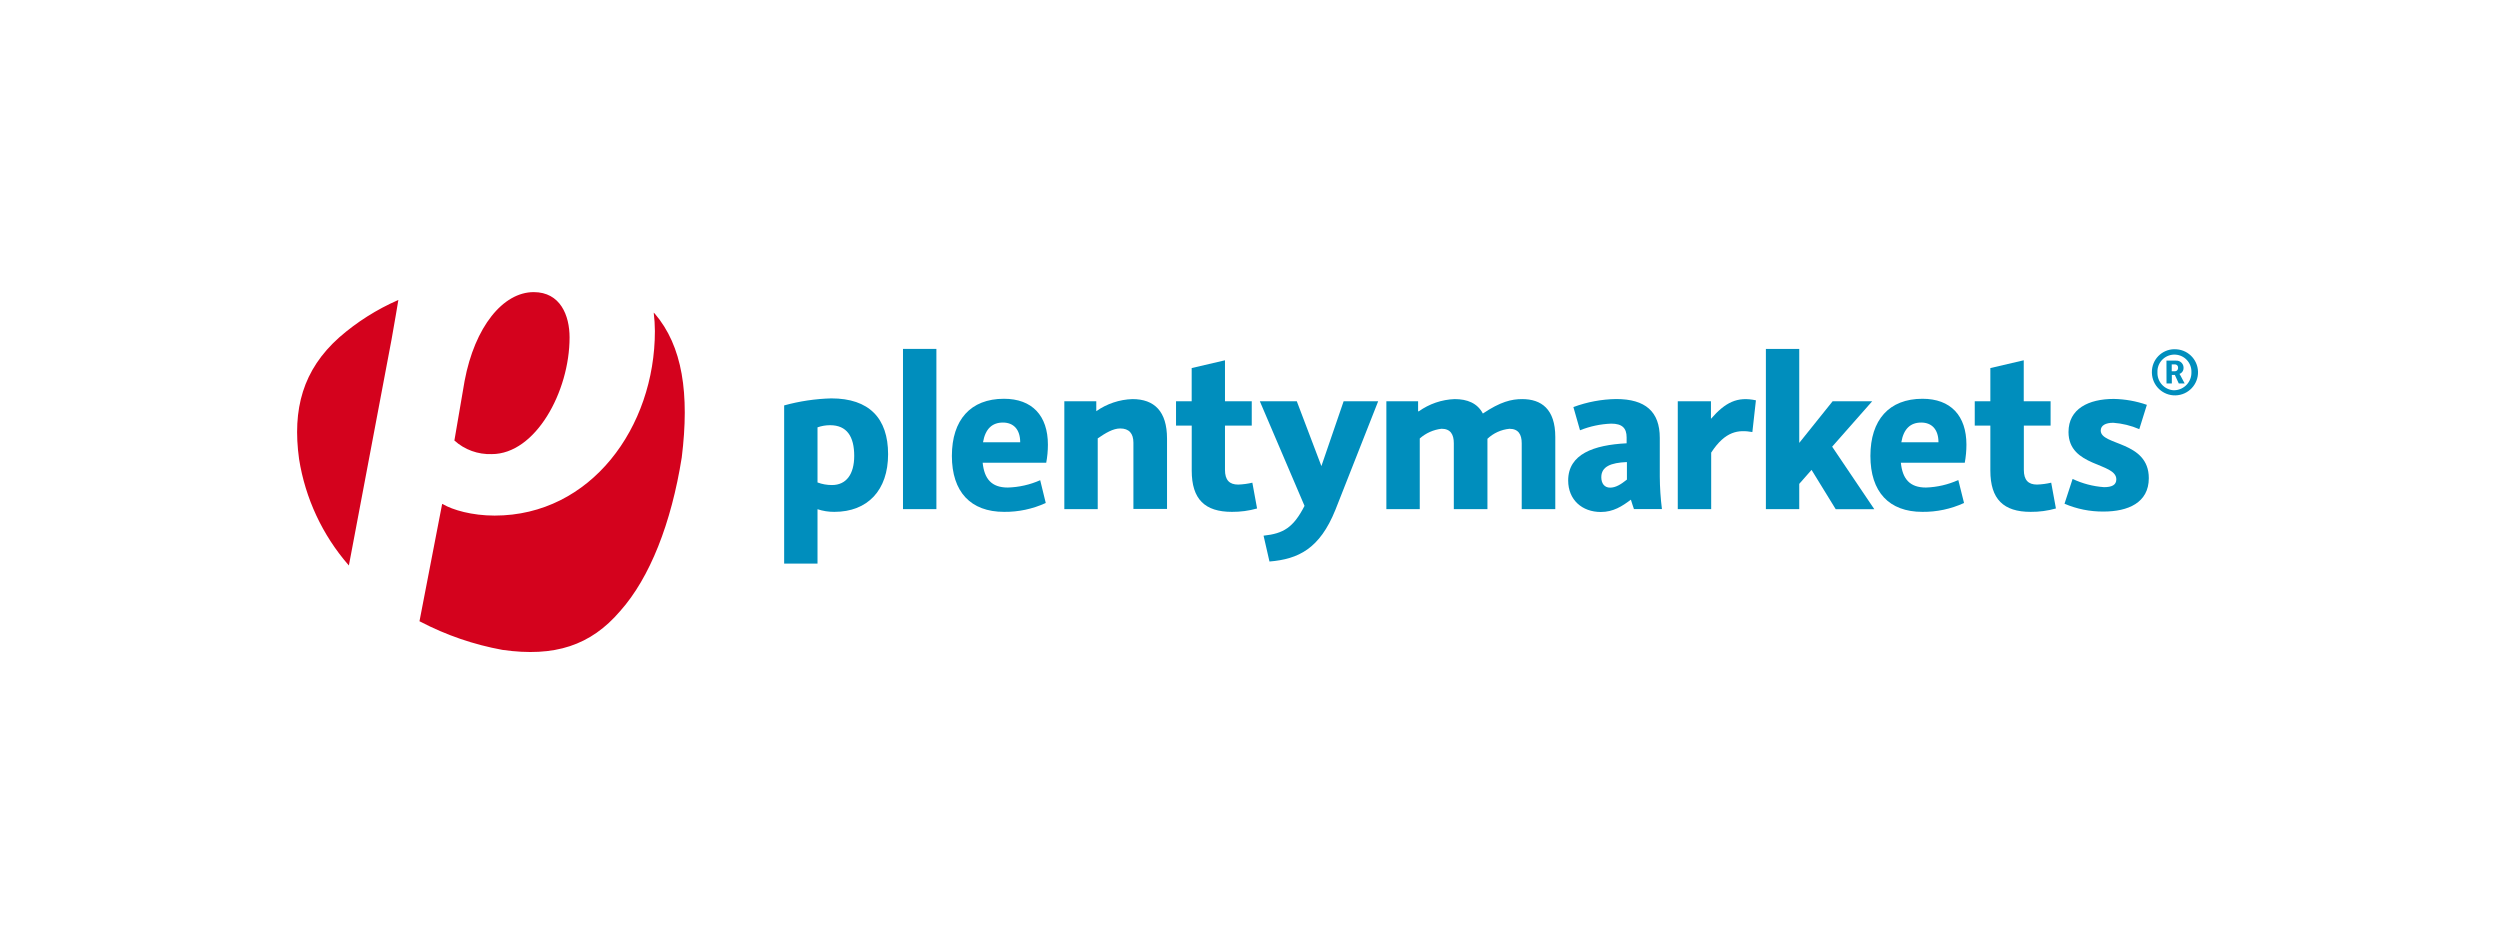
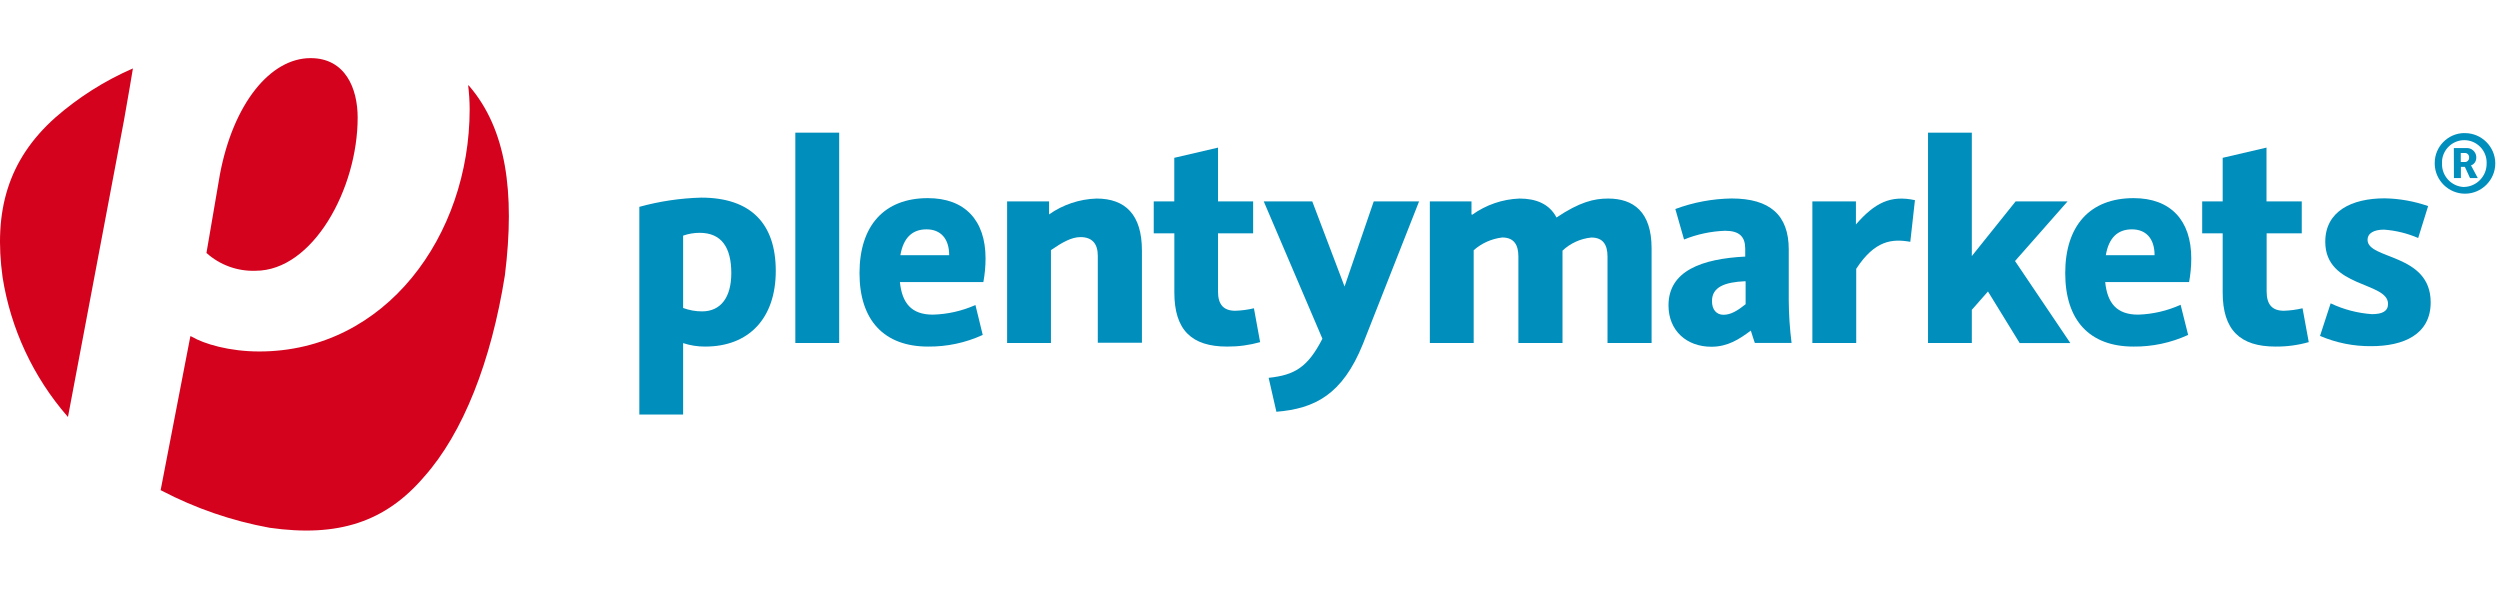
- <svg xmlns="http://www.w3.org/2000/svg" id="Ebene_1" data-name="Ebene 1" viewBox="0 0 2116.36 800">
-   <defs>
-     <style>.cls-1{fill:#d4021d;}.cls-2{fill:#008ebd;}</style>
-   </defs>
-   <g id="Ebene_2" data-name="Ebene 2">
-     <g id="Ebene_1-2" data-name="Ebene 1-2">
-       <path class="cls-1" d="M337.07,254a193.34,193.34,0,0,0-49.89,31.62c-30.77,27.42-39.84,60.75-34,103A179.47,179.47,0,0,0,295,478.32l.34.38,36.12-191.27c1.86-10,5.77-33.48,5.77-33.48m144.94,31.7c0-18.71-7.85-38.36-30.39-38.36-25.86,0-49.86,29.24-58.49,75.26l-8.63,50.38a44.84,44.84,0,0,0,31.66,11.49c36.91,0,65.85-52.75,65.85-98.77M554,265.26c-.37-.48-.52-.63-.6-.63h0a133.16,133.16,0,0,1,1,15.59c0,81.51-54.2,156.25-135.71,156.25-19.16,0-35.5-4.8-43.64-9.6l-.75-.3-19.19,99.34.74.37a245.15,245.15,0,0,0,69.53,23.88c44.16,6.29,74.74-3.72,99.67-32.92,25.11-28.2,43.27-74.41,52.08-130,6.66-53.9.75-94.27-23-121.95" />
-       <path class="cls-2" d="M1840.67,295.66a19.53,19.53,0,1,1-19,20v-.59a19.22,19.22,0,0,1,19-19.45Zm0,34.71a14.89,14.89,0,0,0,14.47-15.26,14.4,14.4,0,0,0-28.76-1.46c0,.49,0,1,0,1.46a14.67,14.67,0,0,0,14,15.29h.28ZM1834,305.29h8.07a6,6,0,0,1,6.39,5.49,5.3,5.3,0,0,1,0,.69,5.15,5.15,0,0,1-3.46,5.06h0a4.46,4.46,0,0,1,.71,1.11l3.72,7h-5l-3.31-7.22h-2.57v7.22h-4.5Zm7,9a2.64,2.64,0,0,0,2.83-2.44,2.36,2.36,0,0,0,0-.46,2.61,2.61,0,0,0-2.28-2.9,2.9,2.9,0,0,0-.51,0h-2.57v5.81Z" />
-       <path class="cls-2" d="M703.71,337.25c32.06,0,48.1,16.82,48.1,47.28s-17.26,48.78-45.5,48.78a44.51,44.51,0,0,1-14.25-2.23v46.05H663.82V343.2A167.16,167.16,0,0,1,703.71,337.25Zm.59,73.36c12,0,18.83-9,18.83-24.66,0-16.45-6.22-26-20.43-26a31.65,31.65,0,0,0-10.64,1.82v46.65A34.58,34.58,0,0,0,704.3,410.61Z" />
-       <path class="cls-2" d="M764.42,295.36H792.7V431H764.42Z" />
-       <path class="cls-2" d="M885.11,425.87A82.31,82.31,0,0,1,850,433.31c-28.27,0-44.19-16.89-44.19-47.36s15.81-48.37,44.08-48.37c23.85,0,37.21,14.25,37.21,38.88a84.06,84.06,0,0,1-1.42,15.26H831.87c1.38,13.61,7.44,21,21.24,21a72.29,72.29,0,0,0,27.46-6.21l4.72,19.35Zm-21.47-51.49c0-10.83-5.62-16.67-14.62-16.67s-14.88,5.21-16.85,16.67Z" />
-       <path class="cls-2" d="M958.66,337.85c18.6,0,29.28,10.41,29.28,33.48v59.52H959.48V374.71c0-7.81-3.72-12-11.16-12-6,0-12.24,3.72-19.05,8.4V431H901V339.67h27.05v8.41A56.42,56.42,0,0,1,958.66,337.85Z" />
-       <path class="cls-2" d="M1042.85,433.31c-22.84,0-34-10.64-34-34.9V360.28H995.56V339.67h13.25V311.58L1037,305v34.68h22.66v20.61H1037v37.5c0,8.59,3.73,12.43,11.17,12.43a62,62,0,0,0,12-1.6l4,21.83A76.2,76.2,0,0,1,1042.85,433.31Z" />
-       <path class="cls-2" d="M1130.46,431.63c-13.24,32.89-31.29,41.71-55.8,43.72l-5-21.88c16.82-1.78,25.23-6.81,34.68-25.22l-37.84-88.58h31.29l20.83,54.91,18.83-54.91h29.24Z" />
-       <path class="cls-2" d="M1201,348.26a55.81,55.81,0,0,1,30.43-10.41c10.64,0,19.27,3.42,23.88,12.23,14.88-10,24.22-12.23,33.26-12.23,16.22,0,28.05,8.4,28.05,32.06V431H1288.2V375.23c0-7.44-2.79-12.24-10.41-12.24a31.62,31.62,0,0,0-18.61,8.45V431h-28.46v-55.8c0-7.44-2.79-12.24-10.41-12.24a33.78,33.78,0,0,0-18.42,8.22V431h-28.27V339.67h26.86v8.41Z" />
-       <path class="cls-2" d="M1383.22,431c-.78-2.42-1.6-4.61-2.6-8-7.45,5.58-14.89,10.42-25.45,10.42-15.81,0-27.64-10.23-27.64-26.68,0-22.32,21.61-30.06,49.48-31.47v-5c0-7.81-3.72-11.64-13-11.64a78.55,78.55,0,0,0-26.46,5.62l-5.61-19.65a108.54,108.54,0,0,1,36.27-6.8c24.66,0,36.87,10.64,36.87,32.88v32.82a231.17,231.17,0,0,0,1.82,27.45h-23.66ZM1377,391.16c-13.21.59-21.43,3.72-21.43,12.83,0,5.4,2.79,8.82,7.44,8.82s9-2.6,14.25-6.81V391.34Z" />
-       <path class="cls-2" d="M1448.59,383.16V431h-28.28V339.67h28.09v14.88c12.2-14,22.32-19.05,38.06-15.66l-3,26.86C1471.76,363.7,1460.6,364.71,1448.59,383.16Z" />
-       <path class="cls-2" d="M1533.56,397.78l-10.42,11.83V431H1494.9V295.36h28.24v79.58l28.27-35.27h33.49L1551,378.14l35.67,52.9H1554Z" />
-       <path class="cls-2" d="M1662.47,425.87a82.31,82.31,0,0,1-35.09,7.44c-28.27,0-44-16.89-44-47.36s15.81-48.37,44.09-48.37c23.84,0,37.2,14.25,37.2,38.88a85,85,0,0,1-1.41,15.26h-54.1c1.38,13.61,7.44,21,21.25,21a72,72,0,0,0,27.38-6.36l4.87,19.5ZM1641,374.38c0-10.83-5.62-16.67-14.62-16.67s-14.88,5.21-16.82,16.67Z" />
-       <path class="cls-2" d="M1719,433.31c-22.85,0-34.08-10.64-34.08-34.9V360.28h-13.21V339.67h13.21V311.58l28.27-6.59v34.68h22.73v20.61h-22.65v37.5c0,8.59,3.72,12.43,11.16,12.43a61.9,61.9,0,0,0,12-1.6l4,21.83A76,76,0,0,1,1719,433.31Z" />
-       <path class="cls-2" d="M1781.14,412.4c6.59,0,10.42-1.79,10.42-6.62,0-14.44-40.48-10.2-40.48-40.07,0-19.64,17-28,38.29-28a90,90,0,0,1,28.05,5L1811,363.29a67.87,67.87,0,0,0-22-5.39c-6.44,0-10.64,2.19-10.64,6.62,0,12.8,40.7,8.59,40.7,40.25,0,20.87-17.64,28.28-38.29,28.28a81.7,81.7,0,0,1-33.07-6.62l6.85-21A74,74,0,0,0,1781.14,412.4Z" />
-     </g>
+ <svg xmlns="http://www.w3.org/2000/svg" width="100%" height="100%" viewBox="0 0 265 63" version="1.1" xml:space="preserve" style="fill-rule:evenodd;clip-rule:evenodd;stroke-linejoin:round;stroke-miterlimit:2;">
+   <g id="Ebene_1-2">
+     <path d="M14.063,7.264c-2.984,1.302 -5.749,3.055 -8.2,5.197c-5.058,4.507 -6.549,9.986 -5.589,16.93c0.864,5.461 3.246,10.571 6.874,14.744l0.056,0.062l5.937,-31.438c0.305,-1.644 0.948,-5.503 0.948,-5.503m23.823,5.21c0,-3.075 -1.29,-6.305 -4.995,-6.305c-4.25,0 -8.195,4.806 -9.614,12.37l-1.418,8.281c1.423,1.282 3.29,1.959 5.204,1.889c6.067,0 10.823,-8.671 10.823,-16.235m11.807,-3.351c-0.061,-0.079 -0.086,-0.104 -0.099,-0.104c0.105,0.851 0.16,1.706 0.164,2.563c0,13.397 -8.908,25.682 -22.306,25.682c-3.149,0 -5.835,-0.789 -7.173,-1.578l-0.123,-0.049l-3.154,16.328l0.122,0.061c3.59,1.875 7.443,3.198 11.428,3.925c7.258,1.034 12.285,-0.612 16.382,-5.411c4.128,-4.635 7.112,-12.231 8.561,-21.368c1.094,-8.859 0.123,-15.494 -3.781,-20.044" style="fill:#d4021d;fill-rule:nonzero;" />
+     <path d="M261.204,14.112c0.028,-0.001 0.057,-0.002 0.086,-0.002c1.761,0 3.21,1.45 3.21,3.211c0,1.761 -1.449,3.21 -3.21,3.21c-1.731,0 -3.167,-1.401 -3.209,-3.132l0,-0.097c0,-0.013 0,-0.025 0,-0.038c0,-1.719 1.403,-3.139 3.123,-3.159l0,0.007Zm0,5.705c1.339,-0.038 2.412,-1.169 2.378,-2.508c0.001,-0.029 0.002,-0.058 0.002,-0.086c0,-1.299 -1.069,-2.367 -2.367,-2.367c-1.241,0 -2.281,0.975 -2.362,2.213l0,0.24c-0.057,1.32 0.981,2.454 2.301,2.513l0.046,0l0.002,-0.005Zm-1.097,-4.122l1.327,0c0.534,-0.037 1.006,0.368 1.05,0.902c0.003,0.038 0.003,0.076 0,0.113c0.014,0.371 -0.218,0.71 -0.569,0.832c0.048,0.055 0.088,0.116 0.117,0.182l0.612,1.151l-0.822,0l-0.544,-1.187l-0.423,0l0,1.187l-0.739,0l-0.009,-3.18Zm1.151,1.479c0.011,0.001 0.022,0.001 0.032,0.001c0.227,0 0.417,-0.177 0.433,-0.402c0.003,-0.025 0.003,-0.051 0,-0.076c0.028,-0.233 -0.141,-0.448 -0.375,-0.477c-0.027,-0.002 -0.056,-0.002 -0.083,0l-0.423,0l0,0.955l0.416,-0.001Z" style="fill:#008ebd;fill-rule:nonzero;" />
+     <path d="M74.326,20.948c5.27,0 7.906,2.764 7.906,7.771c0,5.006 -2.837,8.018 -7.479,8.018c-0.795,0.006 -1.586,-0.118 -2.342,-0.367l0,7.569l-4.642,0l0,-22.013c2.138,-0.59 4.34,-0.918 6.557,-0.978Zm0.097,12.058c1.972,0 3.095,-1.48 3.095,-4.054c0,-2.704 -1.022,-4.273 -3.358,-4.273c-0.596,-0.001 -1.187,0.1 -1.749,0.299l0,7.668c0.643,0.24 1.325,0.362 2.012,0.36Z" style="fill:#008ebd;fill-rule:nonzero;" />
+     <rect x="84.305" y="14.062" width="4.648" height="22.295" style="fill:#008ebd;fill-rule:nonzero;" />
+     <path d="M104.142,35.514c-1.81,0.827 -3.781,1.244 -5.771,1.223c-4.646,0 -7.263,-2.776 -7.263,-7.785c0,-5.008 2.598,-7.95 7.245,-7.95c3.92,0 6.116,2.342 6.116,6.39c-0.001,0.842 -0.079,1.681 -0.233,2.509l-8.845,0c0.227,2.237 1.223,3.451 3.491,3.451c1.557,-0.041 3.091,-0.388 4.514,-1.02l0.776,3.18l-0.03,0.002Zm-3.529,-8.463c0,-1.781 -0.924,-2.74 -2.403,-2.74c-1.479,0 -2.446,0.856 -2.77,2.74l5.173,0Z" style="fill:#008ebd;fill-rule:nonzero;" />
+     <path d="M116.231,21.046c3.057,0 4.813,1.711 4.813,5.503l0,9.783l-4.678,0l0,-9.227c0,-1.284 -0.611,-1.973 -1.834,-1.973c-0.987,0 -2.012,0.612 -3.132,1.381l0,9.844l-4.646,0l0,-15.012l4.446,0l0,1.383c1.477,-1.039 3.226,-1.623 5.031,-1.682Z" style="fill:#008ebd;fill-rule:nonzero;" />
+     <path d="M130.069,36.737c-3.754,0 -5.588,-1.749 -5.588,-5.737l0,-6.267l-2.185,0l0,-3.388l2.178,0l0,-4.617l4.634,-1.081l0,5.7l3.724,0l0,3.388l-3.724,0l0,6.163c0,1.412 0.613,2.043 1.836,2.043c0.664,-0.023 1.325,-0.111 1.972,-0.263l0.657,3.589c-1.14,0.321 -2.319,0.479 -3.504,0.47Z" style="fill:#008ebd;fill-rule:nonzero;" />
+     <path d="M144.469,36.461c-2.176,5.406 -5.143,6.855 -9.171,7.186l-0.822,-3.597c2.764,-0.292 4.147,-1.119 5.7,-4.145l-6.22,-14.56l5.143,0l3.424,9.026l3.095,-9.026l4.806,0l-5.955,15.116Z" style="fill:#008ebd;fill-rule:nonzero;" />
+     <path d="M156.064,22.757c1.463,-1.048 3.203,-1.644 5.001,-1.711c1.749,0 3.168,0.562 3.925,2.01c2.446,-1.643 3.981,-2.01 5.467,-2.01c2.666,0 4.611,1.381 4.611,5.27l0,10.041l-4.672,0l0,-9.167c0,-1.223 -0.458,-2.012 -1.711,-2.012c-1.145,0.112 -2.221,0.601 -3.059,1.389l0,9.79l-4.677,0l0,-9.172c0,-1.223 -0.459,-2.012 -1.711,-2.012c-1.124,0.132 -2.18,0.603 -3.028,1.352l0,9.832l-4.647,0l0,-15.012l4.415,0l0,1.383l0.086,0.029Z" style="fill:#008ebd;fill-rule:nonzero;" />
+     <path d="M186.014,36.357c-0.128,-0.398 -0.263,-0.758 -0.427,-1.315c-1.224,0.917 -2.447,1.713 -4.183,1.713c-2.599,0 -4.543,-1.682 -4.543,-4.386c0,-3.668 3.552,-4.94 8.133,-5.172l0,-0.822c0,-1.284 -0.612,-1.913 -2.137,-1.913c-1.492,0.054 -2.964,0.366 -4.349,0.924l-0.922,-3.23c1.909,-0.71 3.925,-1.088 5.961,-1.118c4.054,0 6.061,1.749 6.061,5.404l0,5.395c0.01,1.508 0.109,3.015 0.299,4.512l-3.889,0l-0.004,0.008Zm-1.022,-6.548c-2.171,0.097 -3.522,0.611 -3.522,2.108c0,0.888 0.458,1.45 1.223,1.45c0.764,0 1.479,-0.427 2.342,-1.119l0,-2.41l-0.043,-0.029Z" style="fill:#008ebd;fill-rule:nonzero;" />
+     <path d="M196.759,28.494l0,7.863l-4.648,0l0,-15.012l4.617,0l0,2.446c2.005,-2.301 3.669,-3.131 6.256,-2.574l-0.493,4.415c-1.924,-0.337 -3.758,-0.171 -5.732,2.862Z" style="fill:#008ebd;fill-rule:nonzero;" />
+     <path d="M210.725,30.897l-1.712,1.944l0,3.516l-4.642,0l0,-22.295l4.642,0l0,13.081l4.646,-5.798l5.505,0l-5.572,6.324l5.863,8.695l-5.37,0l-3.36,-5.467Z" style="fill:#008ebd;fill-rule:nonzero;" />
+     <path d="M231.914,35.514c-1.809,0.826 -3.779,1.244 -5.768,1.223c-4.647,0 -7.232,-2.776 -7.232,-7.785c0,-5.008 2.599,-7.95 7.247,-7.95c3.918,0 6.114,2.342 6.114,6.39c-0.001,0.842 -0.079,1.681 -0.231,2.509l-8.893,0c0.227,2.237 1.223,3.451 3.493,3.451c1.554,-0.049 3.084,-0.404 4.5,-1.045l0.801,3.205l-0.031,0.002Zm-3.529,-8.463c0,-1.781 -0.924,-2.74 -2.403,-2.74c-1.48,0 -2.446,0.856 -2.765,2.74l5.168,0Z" style="fill:#008ebd;fill-rule:nonzero;" />
+     <path d="M241.205,36.737c-3.755,0 -5.601,-1.749 -5.601,-5.737l0,-6.267l-2.172,0l0,-3.388l2.172,0l0,-4.617l4.646,-1.083l0,5.7l3.736,0l0,3.388l-3.722,0l0,6.164c0,1.412 0.611,2.043 1.834,2.043c0.664,-0.023 1.325,-0.111 1.972,-0.263l0.658,3.588c-1.146,0.324 -2.332,0.483 -3.523,0.472Z" style="fill:#008ebd;fill-rule:nonzero;" />
+     <path d="M251.419,33.3c1.083,0 1.713,-0.294 1.713,-1.088c0,-2.374 -6.654,-1.677 -6.654,-6.586c0,-3.229 2.794,-4.603 6.294,-4.603c1.57,0.028 3.127,0.305 4.61,0.822l-1.055,3.383c-1.147,-0.496 -2.37,-0.796 -3.616,-0.886c-1.059,0 -1.749,0.36 -1.749,1.088c0,2.104 6.69,1.412 6.69,6.616c0,3.43 -2.9,4.648 -6.294,4.648c-1.868,0.019 -3.719,-0.351 -5.435,-1.088l1.126,-3.452c1.372,0.652 2.854,1.04 4.37,1.146Z" style="fill:#008ebd;fill-rule:nonzero;" />
  </g>
</svg>
